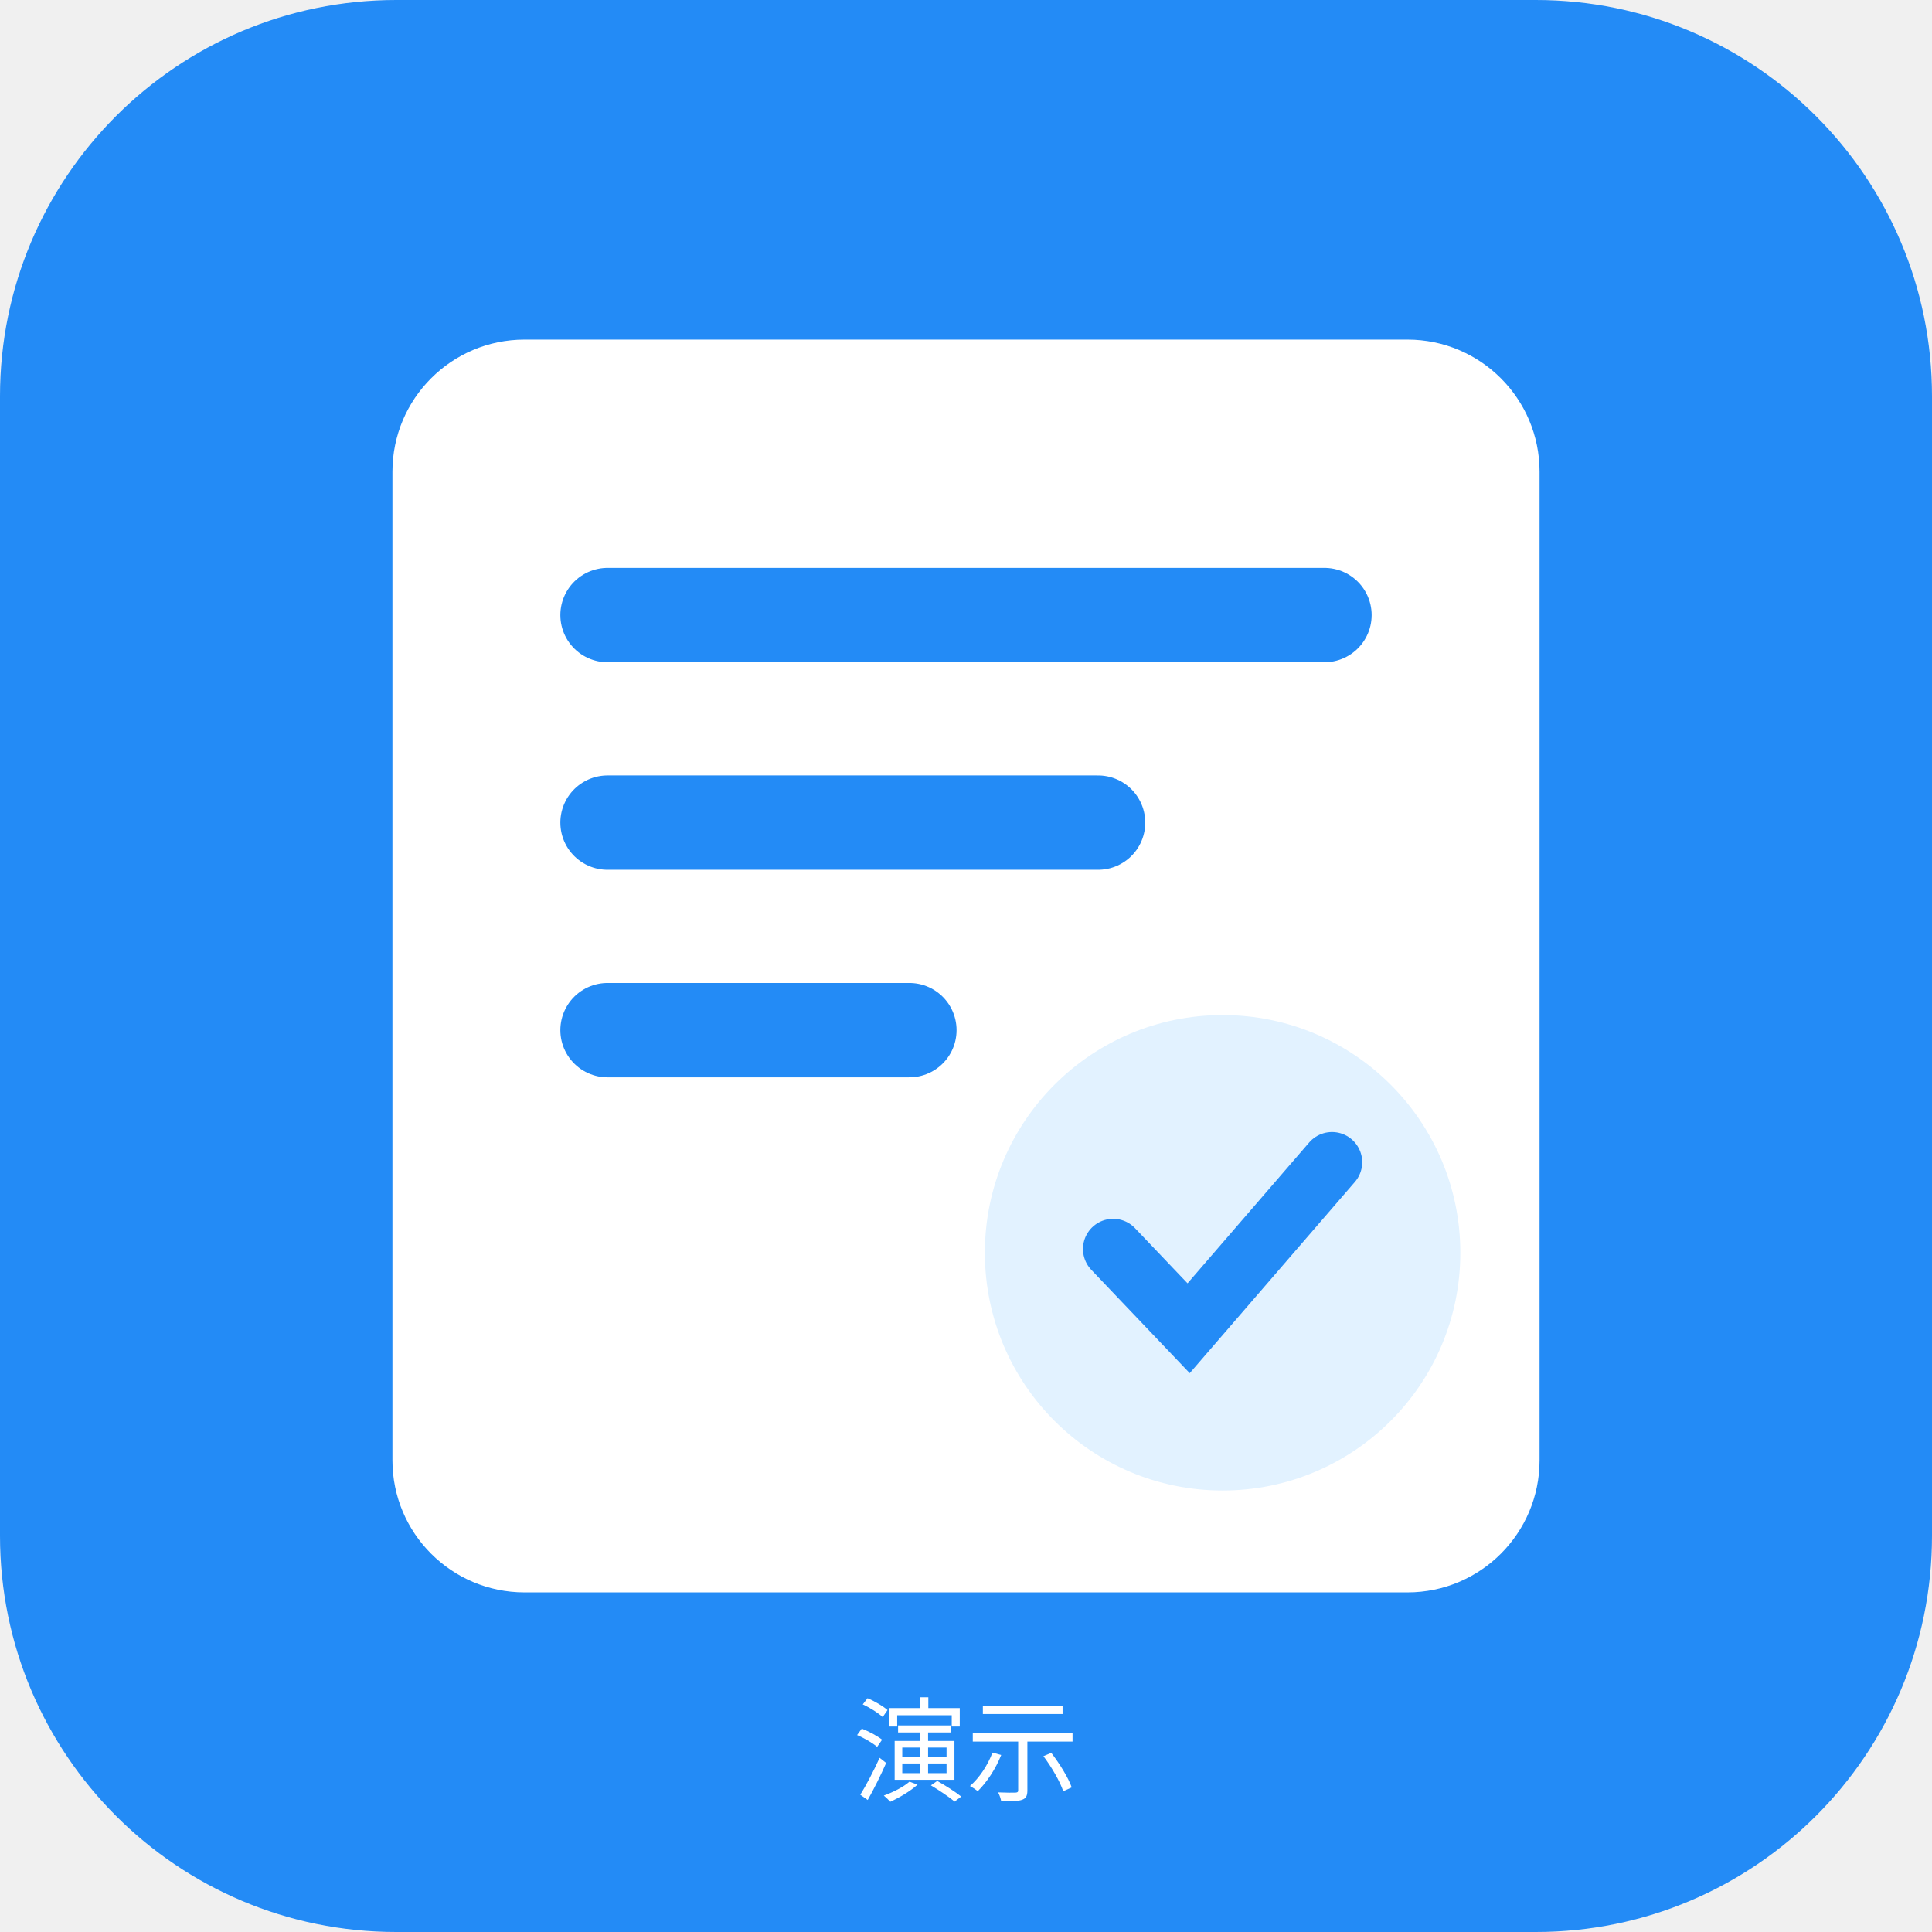
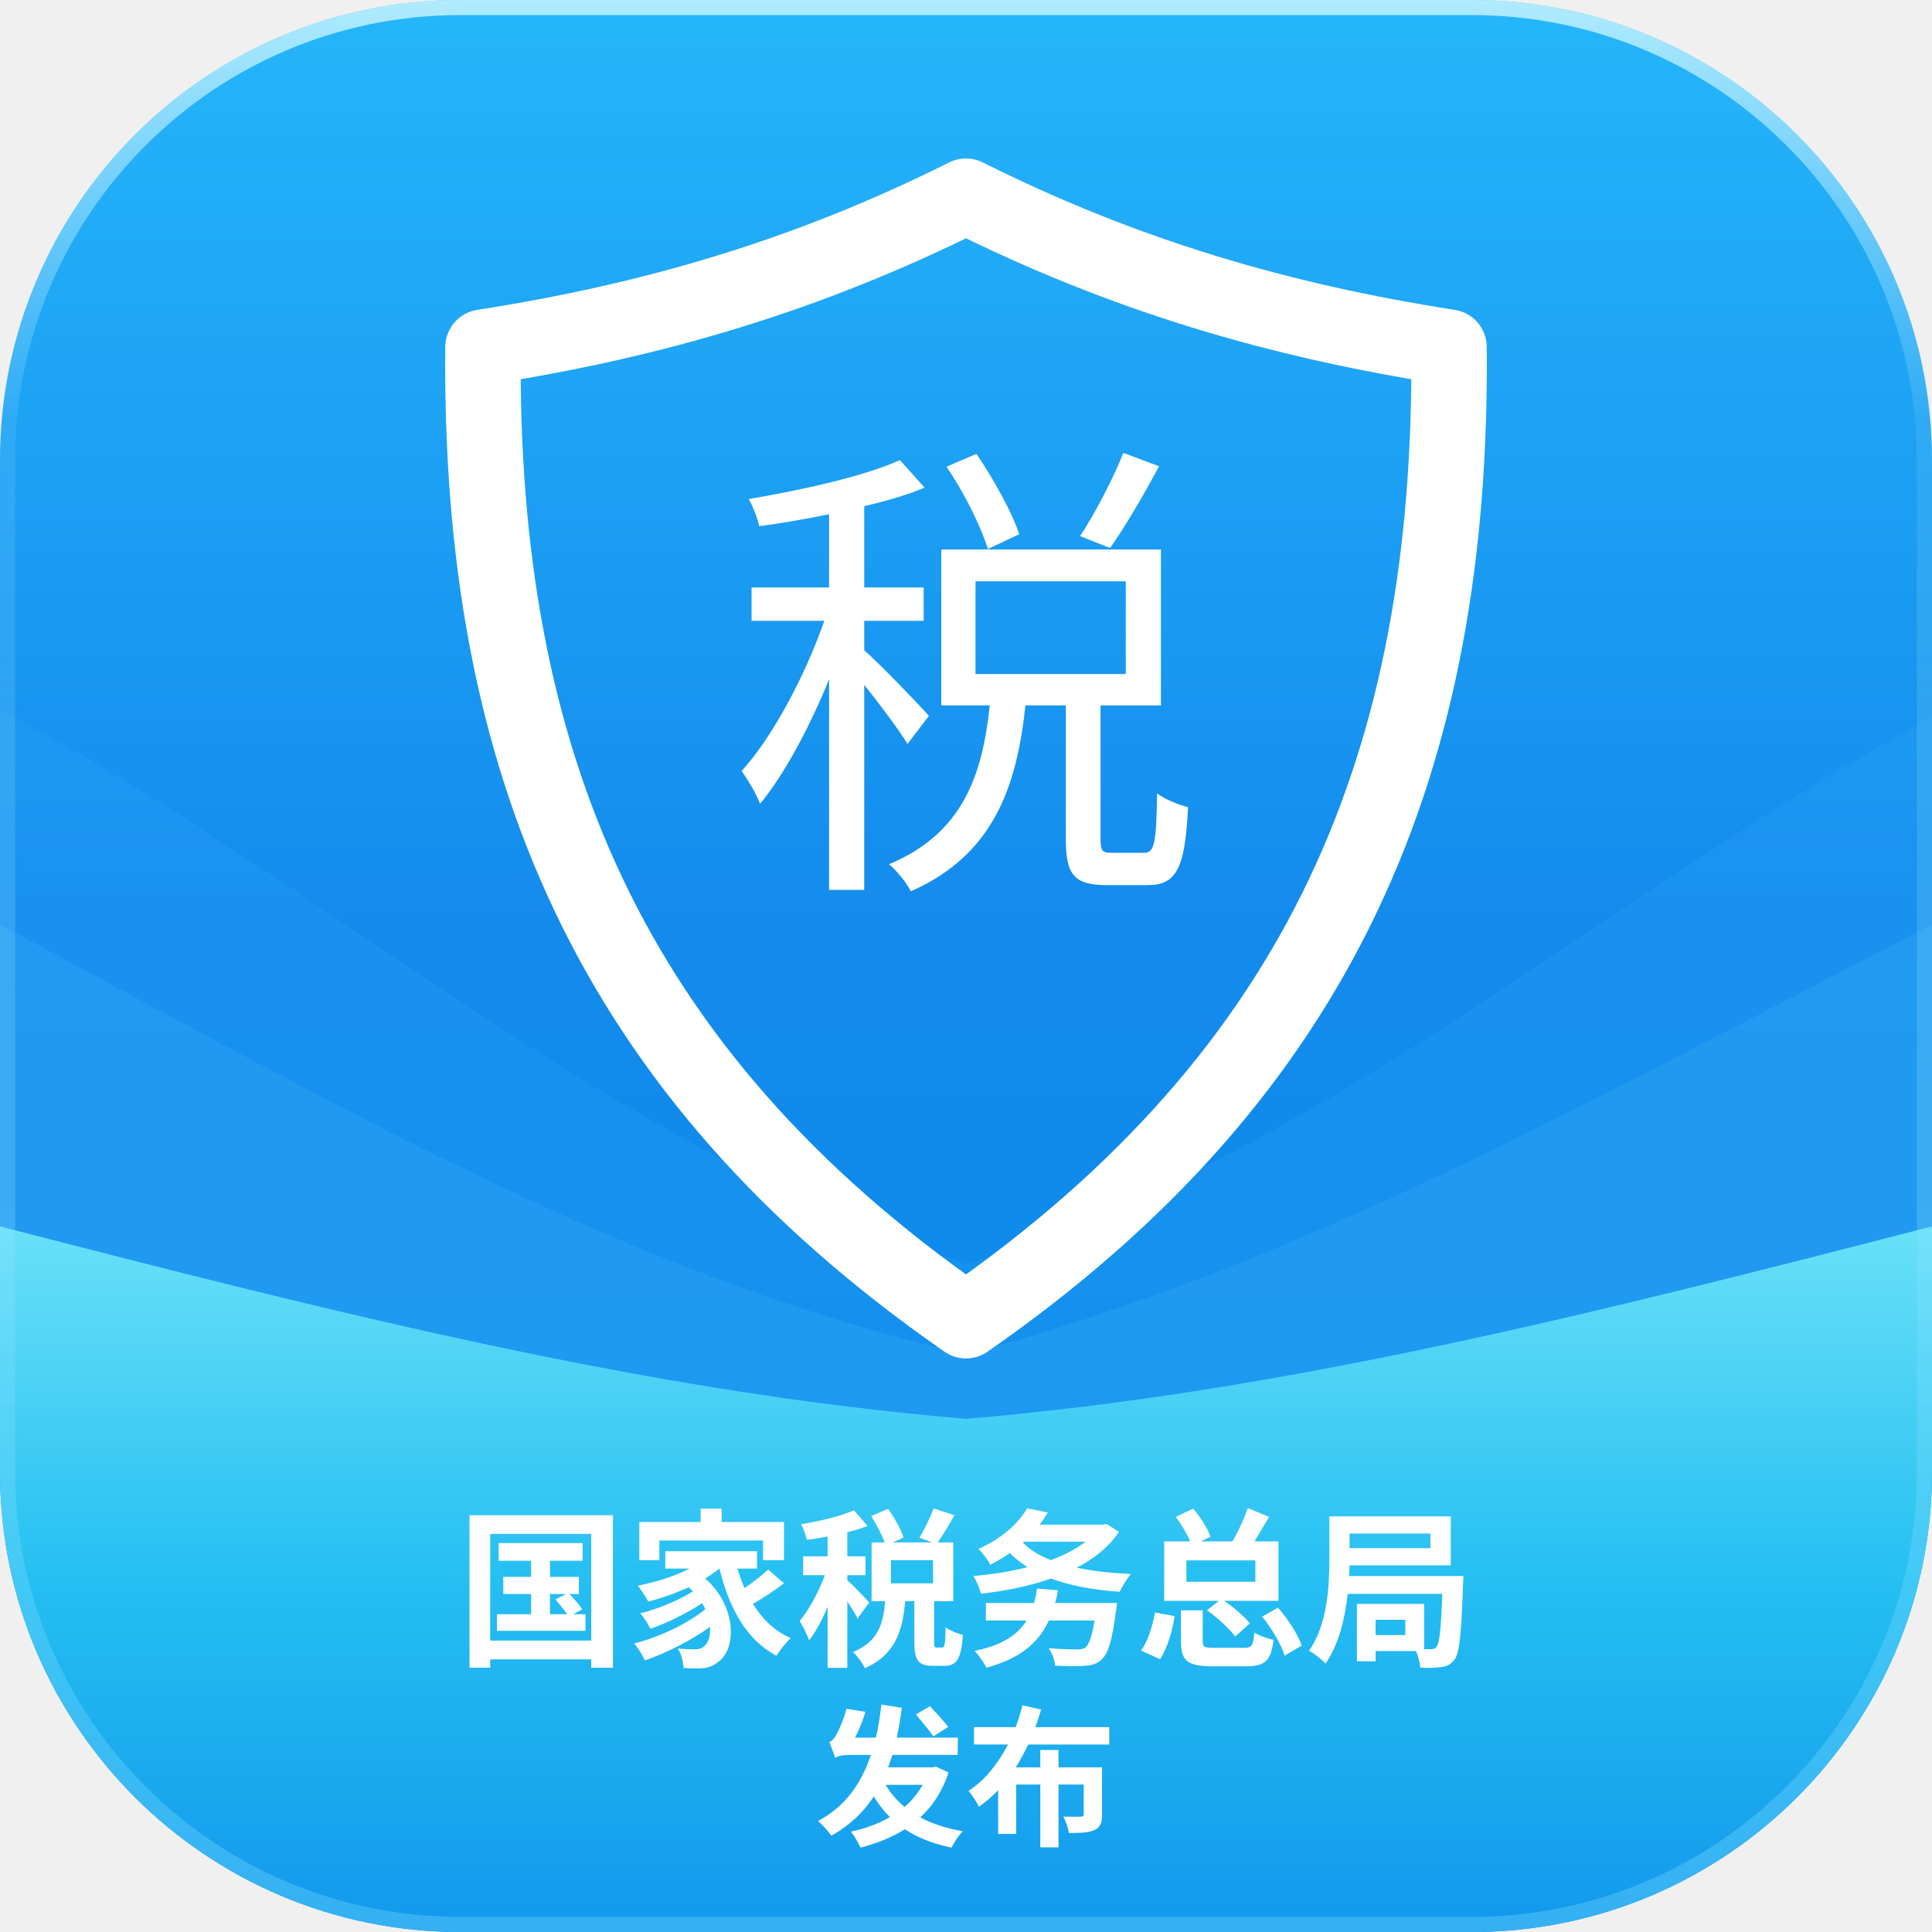
<svg xmlns="http://www.w3.org/2000/svg" width="512" height="512" viewBox="0 0 512 512">
-   <rect width="512" height="512" rx="105" fill="#238bf6" />
-   <rect x="104" y="90" width="304" height="332" rx="35" fill="white" />
-   <path d="M161 163h190M161 218h130M161 273h80" stroke="#238bf6" stroke-width="25" stroke-linecap="round" />
-   <circle cx="324" cy="332" r="63" fill="#e2f2ff" />
-   <path d="m295 331 20 21 38-44" fill="none" stroke="#238bf6" stroke-width="16" stroke-linecap="round" />
-   <text x="256" y="475" fill="white" text-anchor="middle" font-size="30" font-family="sans-serif">演示</text>
+   <defs>
+     <linearGradient id="blue" x1="0" y1="0" x2="0" y2="1">
+       <stop offset="0" stop-color="#25b6fa" />
+       <stop offset=".48" stop-color="#138bed" />
+       <stop offset="1" stop-color="#048bea" />
+     </linearGradient>
+     <linearGradient id="wave" x1="0" y1="0" x2="0" y2="1">
+       <stop offset="0" stop-color="#69e0f8" />
+       <stop offset=".5" stop-color="#25bff2" />
+       <stop offset="1" stop-color="#1298ec" />
+     </linearGradient>
+     <linearGradient id="edge" x1="0" y1="0" x2="0" y2="1">
+       <stop offset="0" stop-color="#d7faff" stop-opacity=".8" />
+       <stop offset=".22" stop-color="#b6ecff" stop-opacity=".12" />
+       <stop offset="1" stop-color="#75ddff" stop-opacity=".35" />
+     </linearGradient>
+     <clipPath id="icon">
+       <rect width="512" height="512" rx="122" />
+     </clipPath>
+   </defs>
+   <g clip-path="url(#icon)">
+     <rect width="512" height="512" fill="url(#blue)" />
+     <path d="M0 188C87 234 157 302 256 335C355 304 425 237 512 190V389H0Z" fill="#2da8f6" opacity=".23" />
+     <path d="M0 245C95 296 167 338 256 359C345 335 417 294 512 245V404H0Z" fill="#45bcf8" opacity=".2" />
+     <path d="M0 325C89 348 172 369 256 376C340 369 423 348 512 325V512H0Z" fill="url(#wave)" />
+     <path d="M256 52C214 73 173 85 128 92C127 201 161 284 256 350C351 284 385 201 384 92C339 85 298 73 256 52Z" fill="none" stroke="#fff" stroke-width="20" stroke-linejoin="round" />
+     <text x="256" y="226" text-anchor="middle" fill="#fff" font-family="PingFang SC,Heiti SC,Arial Unicode MS,sans-serif" font-size="126" font-weight="500">税</text>
+     <g fill="#fff" text-anchor="middle" font-family="PingFang SC,Heiti SC,Arial Unicode MS,sans-serif" font-weight="600">
+       <text x="256" y="438" font-size="45">国家税务总局</text>
+       <text x="256" y="486" font-size="40">发布</text>
+     </g>
+     <rect x="2" y="2" width="508" height="508" rx="120" fill="none" stroke="url(#edge)" stroke-width="4" />
+   </g>
</svg>
